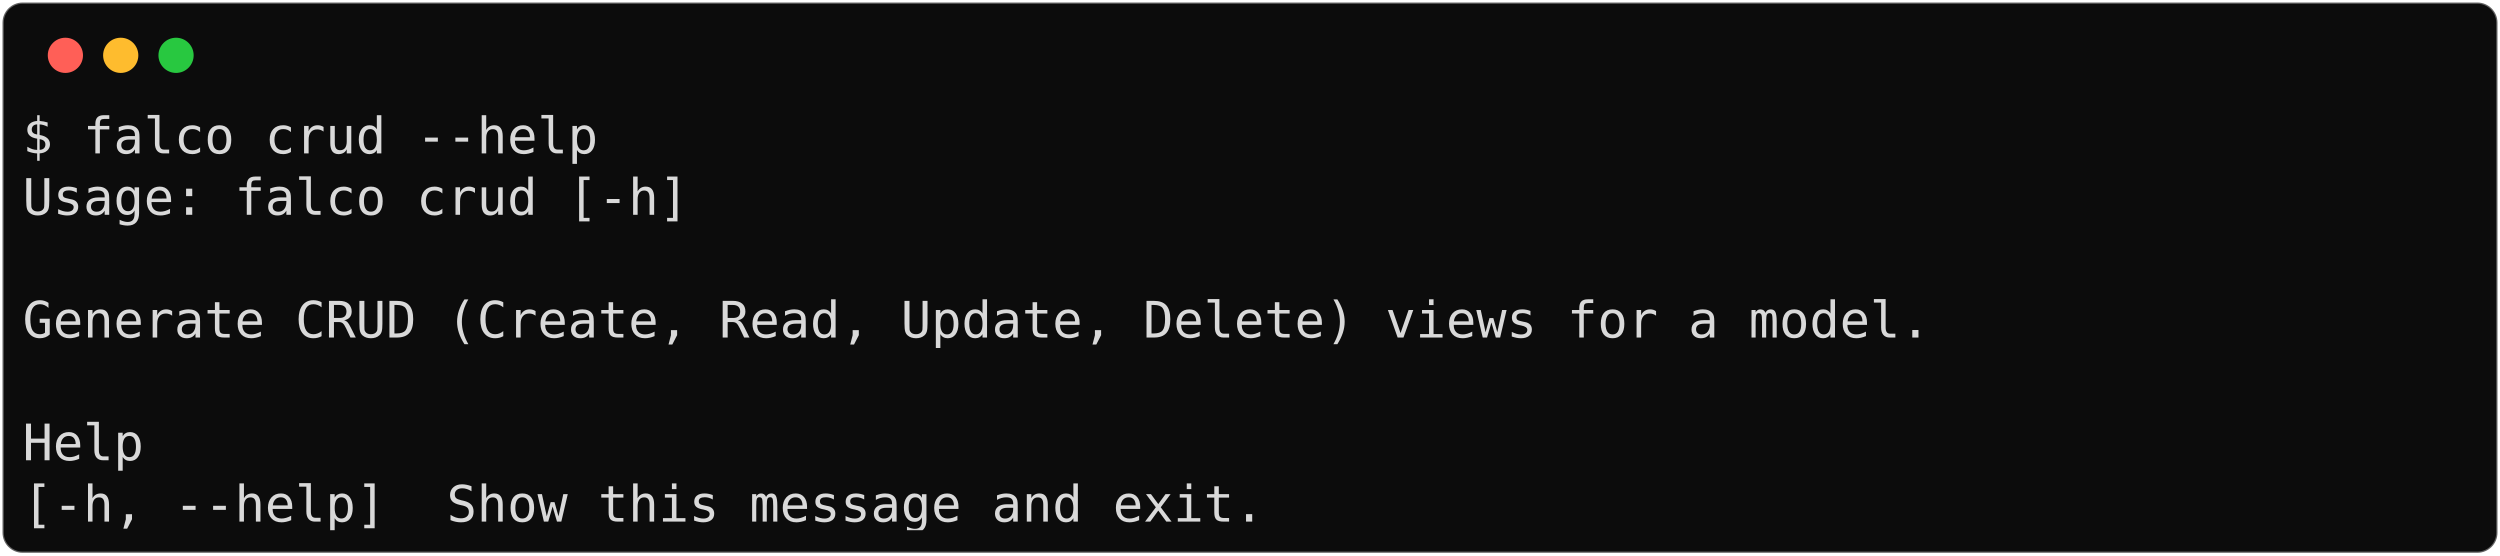
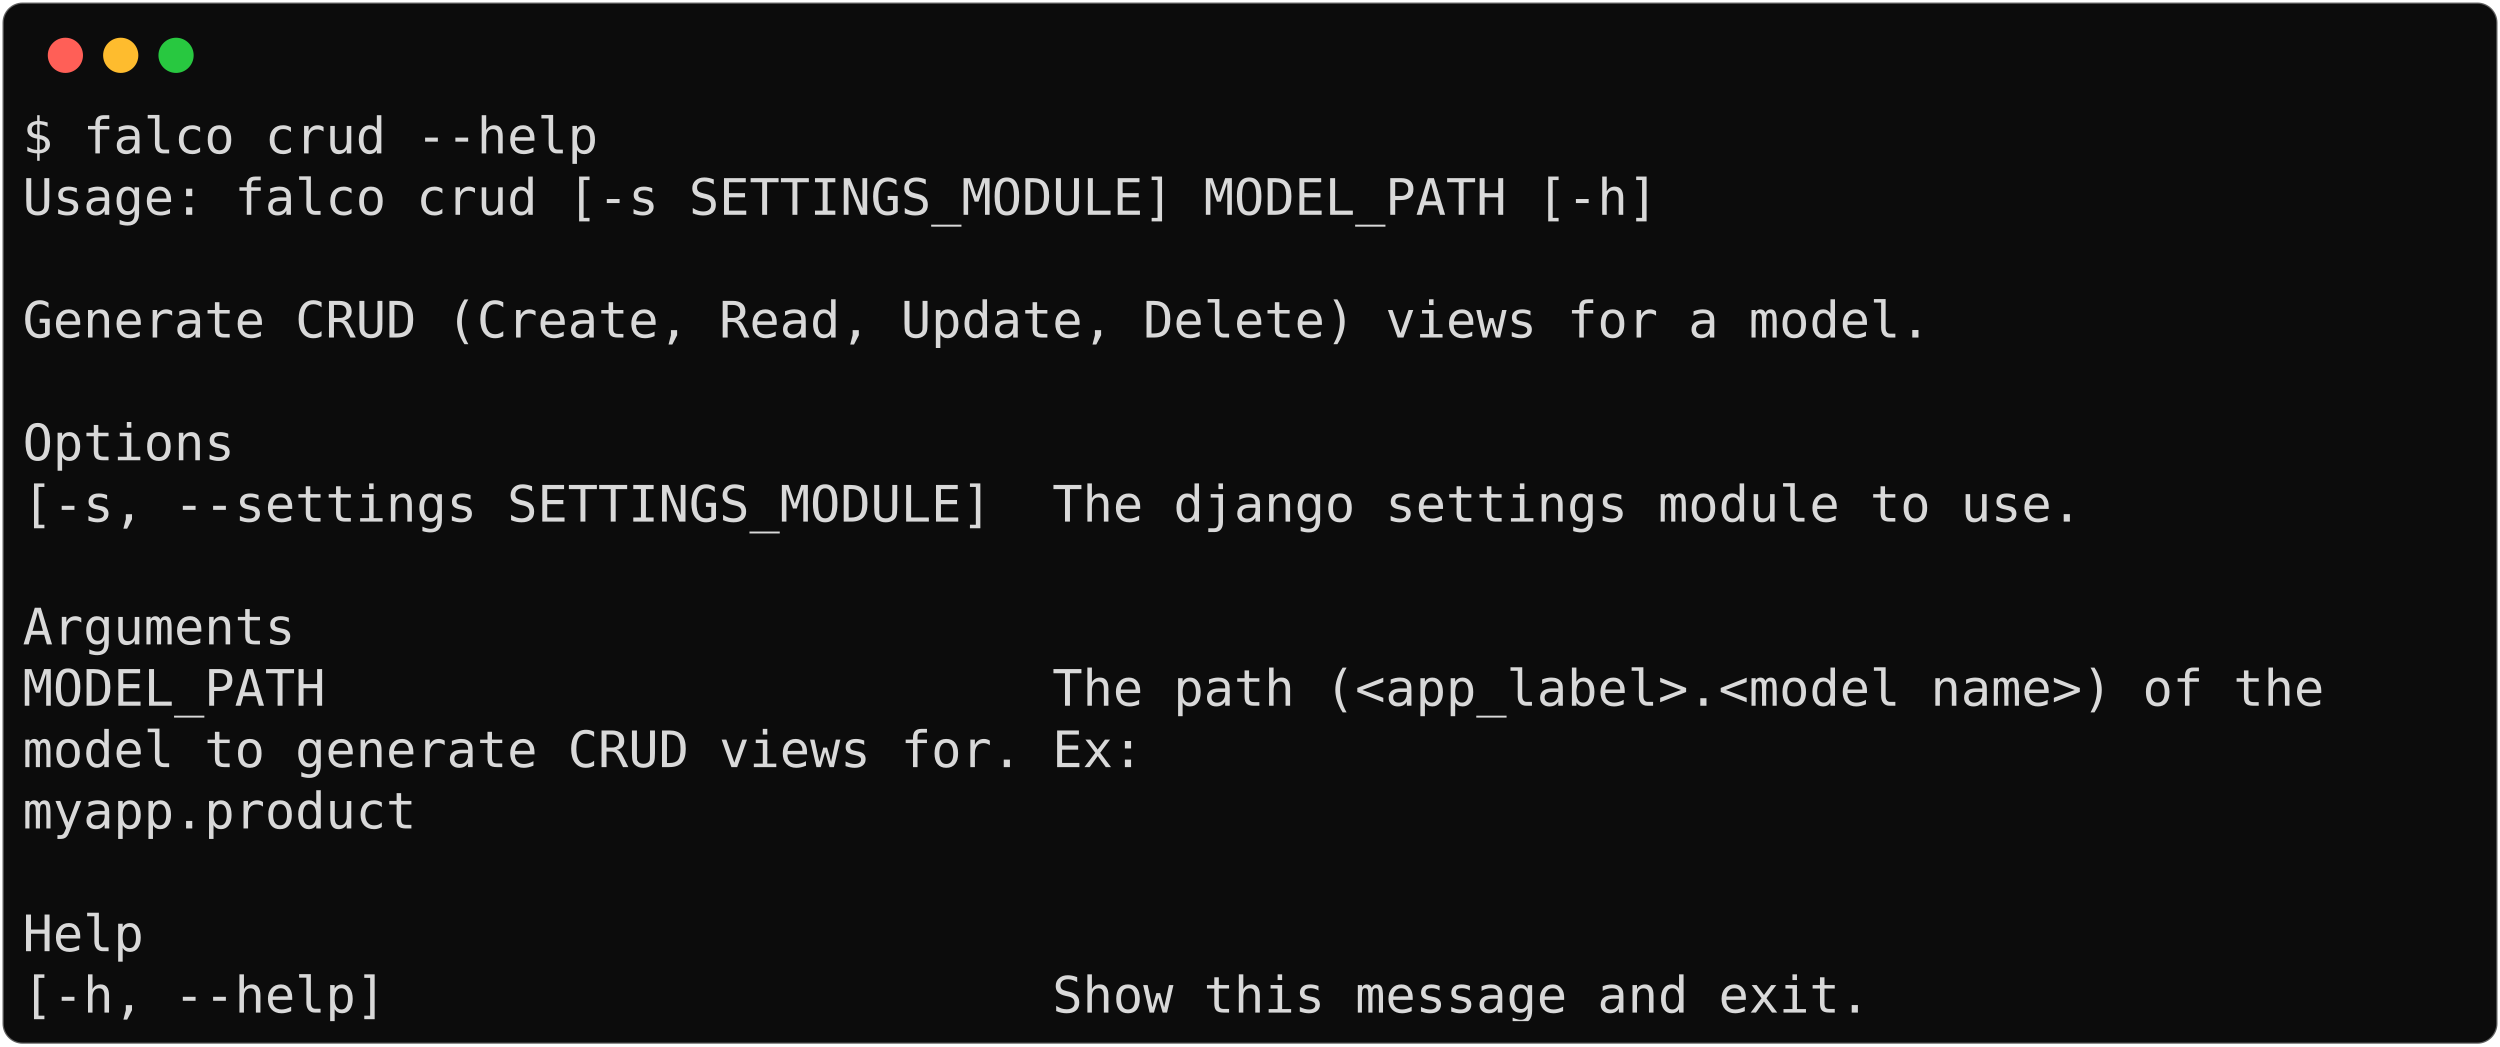
- <svg xmlns="http://www.w3.org/2000/svg" class="rich-terminal" viewBox="0 0 994 220.8">
+ <svg xmlns="http://www.w3.org/2000/svg" class="rich-terminal" viewBox="0 0 994 416.0">
  <style>

    @font-face {
        font-family: "Fira Code";
        src: local("FiraCode-Regular"),
                url("https://cdnjs.cloudflare.com/ajax/libs/firacode/6.2.0/woff2/FiraCode-Regular.woff2") format("woff2"),
                url("https://cdnjs.cloudflare.com/ajax/libs/firacode/6.2.0/woff/FiraCode-Regular.woff") format("woff");
        font-style: normal;
        font-weight: 400;
    }
    @font-face {
        font-family: "Fira Code";
        src: local("FiraCode-Bold"),
                url("https://cdnjs.cloudflare.com/ajax/libs/firacode/6.2.0/woff2/FiraCode-Bold.woff2") format("woff2"),
                url("https://cdnjs.cloudflare.com/ajax/libs/firacode/6.2.0/woff/FiraCode-Bold.woff") format("woff");
        font-style: bold;
        font-weight: 700;
    }

-     .terminal-1453815059-matrix {
+     .terminal-1075069136-matrix {
        font-family: Fira Code, monospace;
        font-size: 20px;
        line-height: 24.4px;
        font-variant-east-asian: full-width;
    }

-     .terminal-1453815059-title {
+     .terminal-1075069136-title {
        font-size: 18px;
        font-weight: bold;
        font-family: arial;
    }

-     .terminal-1453815059-r1 { fill: #d9d9d9 }
+     .terminal-1075069136-r1 { fill: #d9d9d9 }
    </style>
  <defs>
-     <clipPath id="terminal-1453815059-clip-terminal">
-       <rect x="0" y="0" width="975.0" height="169.8" />
+     <clipPath id="terminal-1075069136-clip-terminal">
+       <rect x="0" y="0" width="975.0" height="365.0" />
    </clipPath>
-     <clipPath id="terminal-1453815059-line-0">
+     <clipPath id="terminal-1075069136-line-0">
      <rect x="0" y="1.5" width="976" height="24.65" />
    </clipPath>
-     <clipPath id="terminal-1453815059-line-1">
+     <clipPath id="terminal-1075069136-line-1">
      <rect x="0" y="25.9" width="976" height="24.65" />
    </clipPath>
-     <clipPath id="terminal-1453815059-line-2">
+     <clipPath id="terminal-1075069136-line-2">
      <rect x="0" y="50.3" width="976" height="24.65" />
    </clipPath>
-     <clipPath id="terminal-1453815059-line-3">
+     <clipPath id="terminal-1075069136-line-3">
      <rect x="0" y="74.7" width="976" height="24.65" />
    </clipPath>
-     <clipPath id="terminal-1453815059-line-4">
+     <clipPath id="terminal-1075069136-line-4">
      <rect x="0" y="99.1" width="976" height="24.65" />
    </clipPath>
-     <clipPath id="terminal-1453815059-line-5">
+     <clipPath id="terminal-1075069136-line-5">
      <rect x="0" y="123.5" width="976" height="24.65" />
    </clipPath>
+     <clipPath id="terminal-1075069136-line-6">
+       <rect x="0" y="147.9" width="976" height="24.65" />
+     </clipPath>
+     <clipPath id="terminal-1075069136-line-7">
+       <rect x="0" y="172.3" width="976" height="24.65" />
+     </clipPath>
+     <clipPath id="terminal-1075069136-line-8">
+       <rect x="0" y="196.7" width="976" height="24.65" />
+     </clipPath>
+     <clipPath id="terminal-1075069136-line-9">
+       <rect x="0" y="221.1" width="976" height="24.65" />
+     </clipPath>
+     <clipPath id="terminal-1075069136-line-10">
+       <rect x="0" y="245.5" width="976" height="24.65" />
+     </clipPath>
+     <clipPath id="terminal-1075069136-line-11">
+       <rect x="0" y="269.9" width="976" height="24.65" />
+     </clipPath>
+     <clipPath id="terminal-1075069136-line-12">
+       <rect x="0" y="294.3" width="976" height="24.65" />
+     </clipPath>
+     <clipPath id="terminal-1075069136-line-13">
+       <rect x="0" y="318.7" width="976" height="24.65" />
+     </clipPath>
  </defs>
-   <rect fill="#0c0c0c" stroke="rgba(255,255,255,0.35)" stroke-width="1" x="1" y="1" width="992" height="218.8" rx="8" />
+   <rect fill="#0c0c0c" stroke="rgba(255,255,255,0.35)" stroke-width="1" x="1" y="1" width="992" height="414" rx="8" />
  <g transform="translate(26,22)">
    <circle cx="0" cy="0" r="7" fill="#ff5f57" />
    <circle cx="22" cy="0" r="7" fill="#febc2e" />
    <circle cx="44" cy="0" r="7" fill="#28c840" />
  </g>
-   <g transform="translate(9, 41)" clip-path="url(#terminal-1453815059-clip-terminal)">
-     <g class="terminal-1453815059-matrix">
-       <text class="terminal-1453815059-r1" x="0" y="20" textLength="231.8" clip-path="url(#terminal-1453815059-line-0)">$ falco crud --help</text>
-       <text class="terminal-1453815059-r1" x="976" y="20" textLength="12.2" clip-path="url(#terminal-1453815059-line-0)">
+   <g transform="translate(9, 41)" clip-path="url(#terminal-1075069136-clip-terminal)">
+     <g class="terminal-1075069136-matrix">
+       <text class="terminal-1075069136-r1" x="0" y="20" textLength="231.8" clip-path="url(#terminal-1075069136-line-0)">$ falco crud --help</text>
+       <text class="terminal-1075069136-r1" x="976" y="20" textLength="12.2" clip-path="url(#terminal-1075069136-line-0)">
</text>
-       <text class="terminal-1453815059-r1" x="0" y="44.4" textLength="268.4" clip-path="url(#terminal-1453815059-line-1)">Usage: falco crud [-h]</text>
-       <text class="terminal-1453815059-r1" x="976" y="44.4" textLength="12.2" clip-path="url(#terminal-1453815059-line-1)">
+       <text class="terminal-1075069136-r1" x="0" y="44.4" textLength="658.8" clip-path="url(#terminal-1075069136-line-1)">Usage: falco crud [-s SETTINGS_MODULE] MODEL_PATH [-h]</text>
+       <text class="terminal-1075069136-r1" x="976" y="44.4" textLength="12.2" clip-path="url(#terminal-1075069136-line-1)">
</text>
-       <text class="terminal-1453815059-r1" x="976" y="68.8" textLength="12.2" clip-path="url(#terminal-1453815059-line-2)">
+       <text class="terminal-1075069136-r1" x="976" y="68.8" textLength="12.2" clip-path="url(#terminal-1075069136-line-2)">
</text>
-       <text class="terminal-1453815059-r1" x="0" y="93.2" textLength="976" clip-path="url(#terminal-1453815059-line-3)">  Generate CRUD (Create, Read, Update, Delete) views for a model.               </text>
-       <text class="terminal-1453815059-r1" x="976" y="93.2" textLength="12.2" clip-path="url(#terminal-1453815059-line-3)">
+       <text class="terminal-1075069136-r1" x="0" y="93.2" textLength="976" clip-path="url(#terminal-1075069136-line-3)">  Generate CRUD (Create, Read, Update, Delete) views for a model.               </text>
+       <text class="terminal-1075069136-r1" x="976" y="93.2" textLength="12.2" clip-path="url(#terminal-1075069136-line-3)">
</text>
-       <text class="terminal-1453815059-r1" x="976" y="117.6" textLength="12.2" clip-path="url(#terminal-1453815059-line-4)">
+       <text class="terminal-1075069136-r1" x="976" y="117.6" textLength="12.2" clip-path="url(#terminal-1075069136-line-4)">
</text>
-       <text class="terminal-1453815059-r1" x="0" y="142" textLength="549" clip-path="url(#terminal-1453815059-line-5)">  Help                                       </text>
-       <text class="terminal-1453815059-r1" x="976" y="142" textLength="12.2" clip-path="url(#terminal-1453815059-line-5)">
+       <text class="terminal-1075069136-r1" x="0" y="142" textLength="976" clip-path="url(#terminal-1075069136-line-5)">  Options                                                                       </text>
+       <text class="terminal-1075069136-r1" x="976" y="142" textLength="12.2" clip-path="url(#terminal-1075069136-line-5)">
</text>
-       <text class="terminal-1453815059-r1" x="0" y="166.4" textLength="549" clip-path="url(#terminal-1453815059-line-6)">    [-h, --help]  Show this message and exit.</text>
-       <text class="terminal-1453815059-r1" x="976" y="166.4" textLength="12.2" clip-path="url(#terminal-1453815059-line-6)">
+       <text class="terminal-1075069136-r1" x="0" y="166.4" textLength="976" clip-path="url(#terminal-1075069136-line-6)">    [-s, --settings SETTINGS_MODULE]  The django settings module to use.        </text>
+       <text class="terminal-1075069136-r1" x="976" y="166.4" textLength="12.2" clip-path="url(#terminal-1075069136-line-6)">
+ </text>
+       <text class="terminal-1075069136-r1" x="976" y="190.8" textLength="12.2" clip-path="url(#terminal-1075069136-line-7)">
+ </text>
+       <text class="terminal-1075069136-r1" x="0" y="215.2" textLength="976" clip-path="url(#terminal-1075069136-line-8)">  Arguments                                                                     </text>
+       <text class="terminal-1075069136-r1" x="976" y="215.2" textLength="12.2" clip-path="url(#terminal-1075069136-line-8)">
+ </text>
+       <text class="terminal-1075069136-r1" x="0" y="239.6" textLength="976" clip-path="url(#terminal-1075069136-line-9)">    MODEL_PATH                        The path (&lt;app_label&gt;.&lt;model name&gt;) of the</text>
+       <text class="terminal-1075069136-r1" x="976" y="239.6" textLength="12.2" clip-path="url(#terminal-1075069136-line-9)">
+ </text>
+       <text class="terminal-1075069136-r1" x="0" y="264" textLength="976" clip-path="url(#terminal-1075069136-line-10)">                                      model to generate CRUD views for. Ex:     </text>
+       <text class="terminal-1075069136-r1" x="976" y="264" textLength="12.2" clip-path="url(#terminal-1075069136-line-10)">
+ </text>
+       <text class="terminal-1075069136-r1" x="0" y="288.4" textLength="976" clip-path="url(#terminal-1075069136-line-11)">                                      myapp.product                             </text>
+       <text class="terminal-1075069136-r1" x="976" y="288.4" textLength="12.2" clip-path="url(#terminal-1075069136-line-11)">
+ </text>
+       <text class="terminal-1075069136-r1" x="976" y="312.8" textLength="12.2" clip-path="url(#terminal-1075069136-line-12)">
+ </text>
+       <text class="terminal-1075069136-r1" x="0" y="337.2" textLength="976" clip-path="url(#terminal-1075069136-line-13)">  Help                                                                          </text>
+       <text class="terminal-1075069136-r1" x="976" y="337.2" textLength="12.2" clip-path="url(#terminal-1075069136-line-13)">
+ </text>
+       <text class="terminal-1075069136-r1" x="0" y="361.6" textLength="793" clip-path="url(#terminal-1075069136-line-14)">    [-h, --help]                      Show this message and exit.</text>
+       <text class="terminal-1075069136-r1" x="976" y="361.6" textLength="12.2" clip-path="url(#terminal-1075069136-line-14)">
</text>
    </g>
  </g>
</svg>
